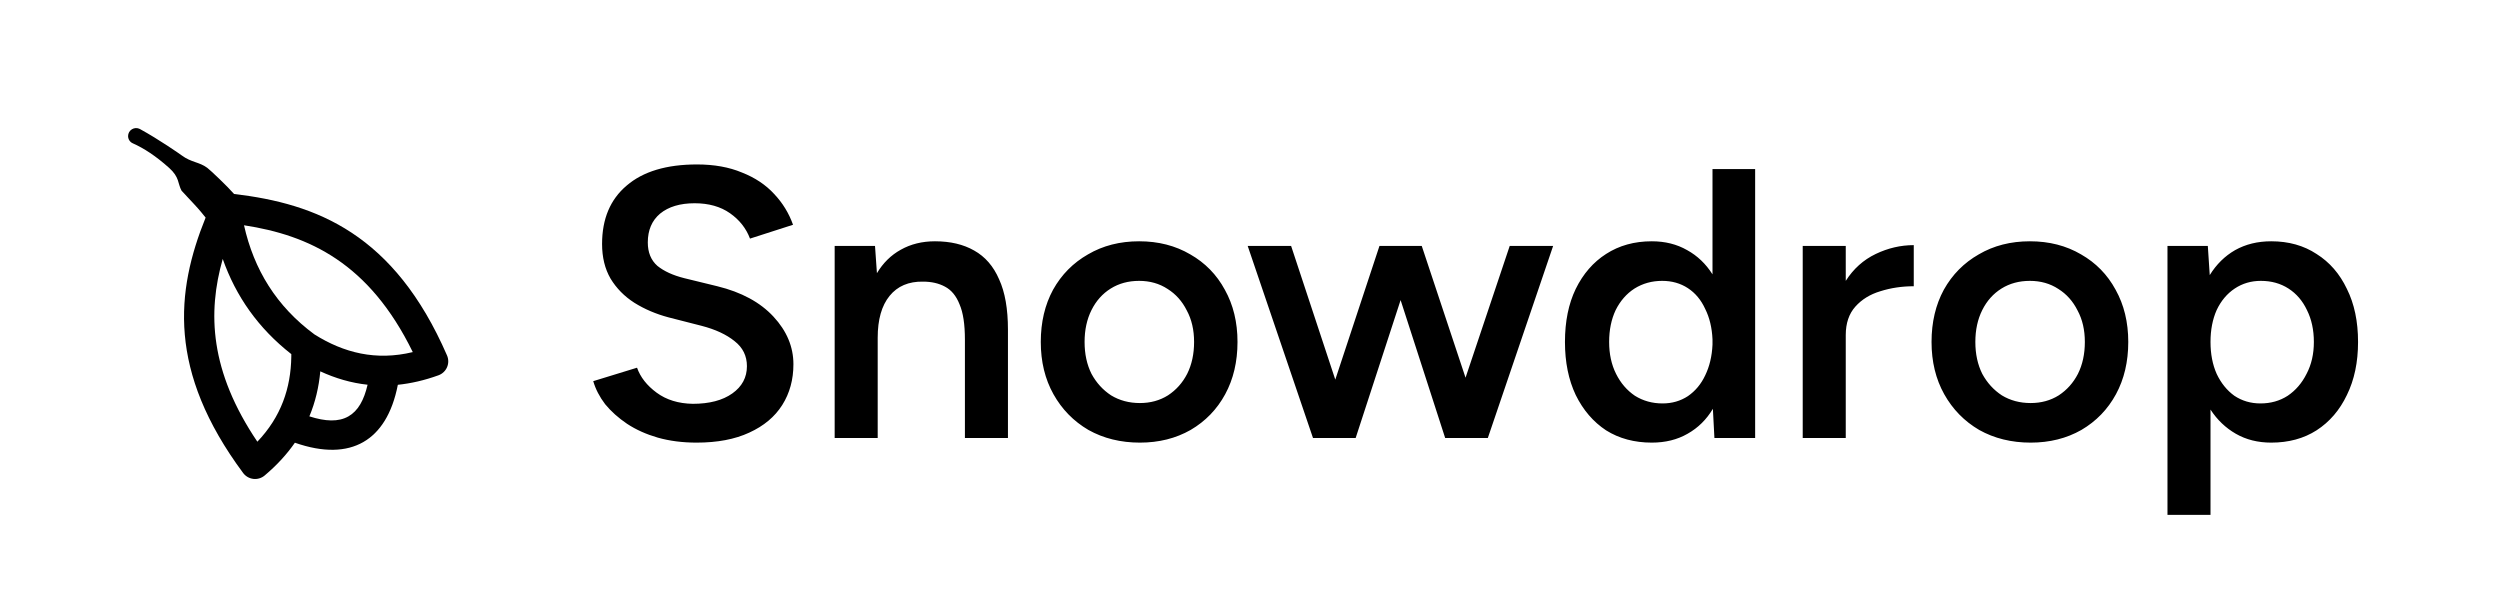
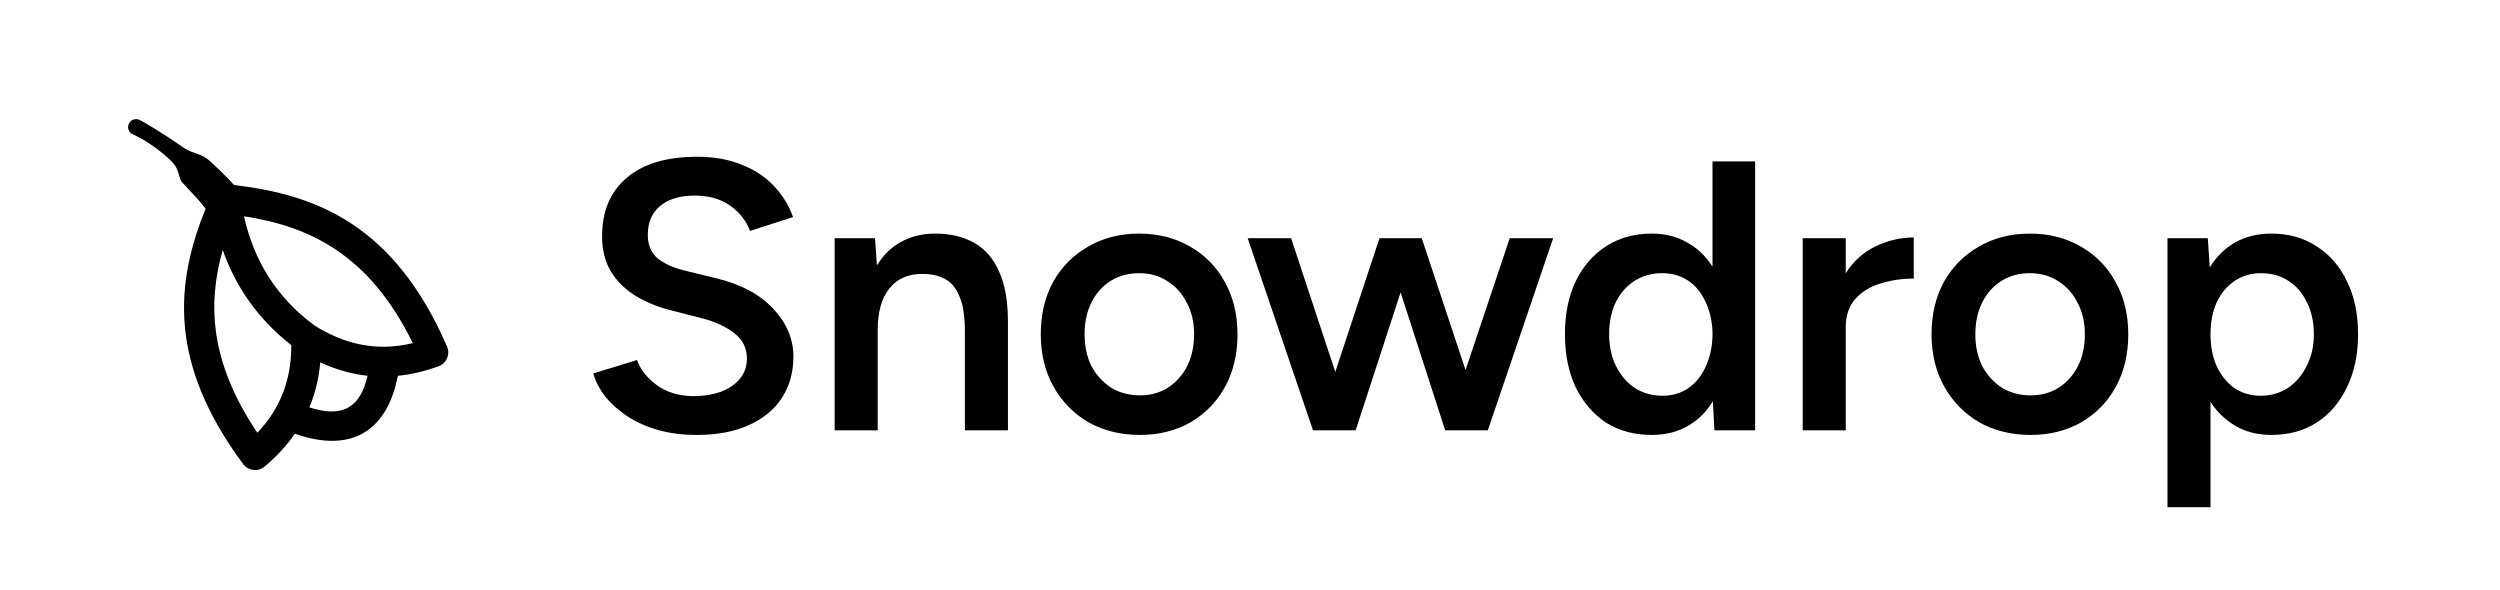
- <svg xmlns="http://www.w3.org/2000/svg" width="976" height="237" viewBox="0 0 976 237" fill="none">
-   <path fill-rule="evenodd" clip-rule="evenodd" d="M80.273 84.949C79.303 83.733 77.965 82.039 75.704 79.619C72.071 75.729 70.933 74.54 70.892 74.467C69.287 71.537 70.183 69.271 65.987 65.511C60.851 60.91 56.15 57.86 51.881 55.968C50.746 55.488 50.008 54.376 50.008 53.143L50 53.141C49.999 52.044 50.572 51.027 51.511 50.457C52.449 49.887 53.617 49.847 54.592 50.353C62.204 54.524 70.281 60.183 70.892 60.638C74.706 63.474 77.759 63.174 80.9 65.511C82.154 66.443 88.692 72.654 91.383 75.73C123.71 79.535 153.895 91.351 174.519 138.761C175.158 140.228 175.16 141.893 174.526 143.362C173.891 144.831 172.677 145.972 171.171 146.516C165.686 148.495 160.409 149.703 155.316 150.223C153.111 161.552 148.342 168.857 141.82 172.588C135.194 176.378 126.271 176.744 115.127 172.835C112.015 177.323 108.113 181.599 103.317 185.636C102.092 186.667 100.496 187.147 98.904 186.961C97.314 186.775 95.871 185.94 94.918 184.655C65.385 144.827 68.62 113.759 80.273 84.949ZM113.73 138.249C100.833 128.152 92.082 115.664 86.956 101.087C80.984 122.068 81.879 144.885 100.471 172.441C109.759 162.707 113.528 151.495 113.722 139.328C113.722 139.324 113.722 139.32 113.722 139.316C113.728 138.961 113.73 138.605 113.73 138.249ZM120.778 162.545C127.054 164.563 132.134 164.779 136.053 162.537C139.797 160.395 142.113 156.209 143.502 150.199C137.068 149.502 130.933 147.692 125.043 144.972C124.49 151.062 123.124 156.935 120.778 162.545ZM95.264 87.945C99.115 105.203 107.914 119.608 122.765 130.557C134.24 137.772 146.807 140.927 161.15 137.457C144.108 102.61 120.611 91.84 95.264 87.945Z" fill="black" />
-   <path d="M271.95 172.8C266.45 172.8 261.4 172.15 256.8 170.85C252.3 169.55 248.3 167.75 244.8 165.45C241.4 163.15 238.55 160.6 236.25 157.8C234.05 154.9 232.5 151.9 231.6 148.8L248.7 143.55C250 147.25 252.55 150.5 256.35 153.3C260.15 156.1 264.85 157.55 270.45 157.65C276.95 157.65 282.1 156.3 285.9 153.6C289.7 150.9 291.6 147.35 291.6 142.95C291.6 138.95 290 135.7 286.8 133.2C283.6 130.6 279.3 128.6 273.9 127.2L261 123.9C256.1 122.6 251.65 120.7 247.65 118.2C243.75 115.7 240.65 112.55 238.35 108.75C236.15 104.95 235.05 100.45 235.05 95.25C235.05 85.45 238.25 77.85 244.65 72.45C251.05 66.95 260.2 64.2 272.1 64.2C278.8 64.2 284.65 65.25 289.65 67.35C294.75 69.35 298.95 72.15 302.25 75.75C305.55 79.25 308 83.25 309.6 87.75L292.8 93.15C291.3 89.15 288.7 85.85 285 83.25C281.3 80.65 276.7 79.35 271.2 79.35C265.5 79.35 261 80.7 257.7 83.4C254.5 86.1 252.9 89.85 252.9 94.65C252.9 98.55 254.15 101.6 256.65 103.8C259.25 105.9 262.75 107.5 267.15 108.6L280.05 111.75C289.45 114.05 296.75 118 301.95 123.6C307.15 129.2 309.75 135.4 309.75 142.2C309.75 148.2 308.3 153.5 305.4 158.1C302.5 162.7 298.2 166.3 292.5 168.9C286.9 171.5 280.05 172.8 271.95 172.8ZM325.853 171V96H341.603L342.353 106.65C344.753 102.65 347.853 99.6 351.653 97.5C355.553 95.3 360.003 94.2 365.003 94.2C371.003 94.2 376.103 95.4 380.303 97.8C384.603 100.2 387.853 103.95 390.053 109.05C392.353 114.05 393.503 120.6 393.503 128.7V171H376.703V132.6C376.703 126.6 376.003 122 374.603 118.8C373.303 115.5 371.403 113.2 368.903 111.9C366.503 110.6 363.653 109.95 360.353 109.95C354.753 109.85 350.403 111.7 347.303 115.5C344.203 119.3 342.653 124.75 342.653 131.85V171H325.853ZM445.021 172.8C437.521 172.8 430.821 171.15 424.921 167.85C419.121 164.45 414.571 159.8 411.271 153.9C407.971 148 406.321 141.2 406.321 133.5C406.321 125.8 407.921 119 411.121 113.1C414.421 107.2 418.971 102.6 424.771 99.3C430.571 95.9 437.221 94.2 444.721 94.2C452.221 94.2 458.871 95.9 464.671 99.3C470.471 102.6 474.971 107.2 478.171 113.1C481.471 119 483.121 125.8 483.121 133.5C483.121 141.2 481.521 148 478.321 153.9C475.121 159.8 470.621 164.45 464.821 167.85C459.021 171.15 452.421 172.8 445.021 172.8ZM445.021 157.35C449.121 157.35 452.771 156.35 455.971 154.35C459.171 152.25 461.671 149.45 463.471 145.95C465.271 142.35 466.171 138.2 466.171 133.5C466.171 128.8 465.221 124.7 463.321 121.2C461.521 117.6 459.021 114.8 455.821 112.8C452.621 110.7 448.921 109.65 444.721 109.65C440.521 109.65 436.821 110.65 433.621 112.65C430.421 114.65 427.921 117.45 426.121 121.05C424.321 124.65 423.421 128.8 423.421 133.5C423.421 138.2 424.321 142.35 426.121 145.95C428.021 149.45 430.571 152.25 433.771 154.35C437.071 156.35 440.821 157.35 445.021 157.35ZM512.596 171L487.096 96H504.046L521.296 148.2L538.546 96H555.046L572.146 147.45L589.396 96H606.346L580.846 171H564.196L546.796 117.15L529.246 171H512.596ZM644.859 172.8C638.059 172.8 632.109 171.2 627.009 168C622.009 164.7 618.059 160.1 615.159 154.2C612.359 148.3 610.959 141.4 610.959 133.5C610.959 125.5 612.359 118.6 615.159 112.8C618.059 106.9 622.009 102.35 627.009 99.15C632.109 95.85 638.059 94.2 644.859 94.2C650.059 94.2 654.659 95.35 658.659 97.65C662.659 99.85 665.959 103 668.559 107.1V66H685.209V171H669.309L668.709 159.6C666.209 163.8 662.909 167.05 658.809 169.35C654.809 171.65 650.159 172.8 644.859 172.8ZM649.059 157.5C652.759 157.5 656.059 156.55 658.959 154.65C661.859 152.65 664.109 149.95 665.709 146.55C667.409 143.05 668.359 139.05 668.559 134.55V132.45C668.359 127.95 667.409 124 665.709 120.6C664.109 117.1 661.859 114.4 658.959 112.5C656.059 110.6 652.709 109.65 648.909 109.65C644.909 109.65 641.309 110.65 638.109 112.65C635.009 114.65 632.559 117.45 630.759 121.05C629.059 124.65 628.209 128.8 628.209 133.5C628.209 138.2 629.109 142.35 630.909 145.95C632.709 149.55 635.159 152.4 638.259 154.5C641.459 156.5 645.059 157.5 649.059 157.5ZM703.782 171V96H720.582V109.65C723.582 104.95 727.482 101.45 732.282 99.15C737.082 96.85 742.032 95.7 747.132 95.7V111.75C742.532 111.75 738.182 112.4 734.082 113.7C730.082 114.9 726.832 116.9 724.332 119.7C721.832 122.5 720.582 126.2 720.582 130.8V171H703.782ZM792.775 172.8C785.275 172.8 778.575 171.15 772.675 167.85C766.875 164.45 762.325 159.8 759.025 153.9C755.725 148 754.075 141.2 754.075 133.5C754.075 125.8 755.675 119 758.875 113.1C762.175 107.2 766.725 102.6 772.525 99.3C778.325 95.9 784.975 94.2 792.475 94.2C799.975 94.2 806.625 95.9 812.425 99.3C818.225 102.6 822.725 107.2 825.925 113.1C829.225 119 830.875 125.8 830.875 133.5C830.875 141.2 829.275 148 826.075 153.9C822.875 159.8 818.375 164.45 812.575 167.85C806.775 171.15 800.175 172.8 792.775 172.8ZM792.775 157.35C796.875 157.35 800.525 156.35 803.725 154.35C806.925 152.25 809.425 149.45 811.225 145.95C813.025 142.35 813.925 138.2 813.925 133.5C813.925 128.8 812.975 124.7 811.075 121.2C809.275 117.6 806.775 114.8 803.575 112.8C800.375 110.7 796.675 109.65 792.475 109.65C788.275 109.65 784.575 110.65 781.375 112.65C778.175 114.65 775.675 117.45 773.875 121.05C772.075 124.65 771.175 128.8 771.175 133.5C771.175 138.2 772.075 142.35 773.875 145.95C775.775 149.45 778.325 152.25 781.525 154.35C784.825 156.35 788.575 157.35 792.775 157.35ZM846.183 201V96H861.933L862.683 107.4C865.283 103.2 868.583 99.95 872.583 97.65C876.683 95.35 881.383 94.2 886.683 94.2C893.483 94.2 899.383 95.85 904.383 99.15C909.483 102.35 913.433 106.9 916.233 112.8C919.133 118.6 920.583 125.5 920.583 133.5C920.583 141.4 919.133 148.3 916.233 154.2C913.433 160.1 909.483 164.7 904.383 168C899.383 171.2 893.483 172.8 886.683 172.8C881.483 172.8 876.883 171.65 872.883 169.35C868.883 167.05 865.583 163.9 862.983 159.9V201H846.183ZM882.483 157.5C886.483 157.5 890.033 156.5 893.133 154.5C896.233 152.4 898.683 149.55 900.483 145.95C902.383 142.35 903.333 138.2 903.333 133.5C903.333 128.8 902.433 124.65 900.633 121.05C898.933 117.45 896.533 114.65 893.433 112.65C890.333 110.65 886.733 109.65 882.633 109.65C878.833 109.65 875.433 110.65 872.433 112.65C869.433 114.65 867.083 117.45 865.383 121.05C863.783 124.65 862.983 128.8 862.983 133.5C862.983 138.2 863.783 142.35 865.383 145.95C867.083 149.55 869.383 152.4 872.283 154.5C875.283 156.5 878.683 157.5 882.483 157.5Z" fill="black" />
+ <svg xmlns="http://www.w3.org/2000/svg" width="976" height="230" viewBox="0 0 976 230" fill="none">
+   <path fill-rule="evenodd" clip-rule="evenodd" d="M80.273 81.449C79.303 80.233 77.965 78.539 75.704 76.119C72.071 72.229 70.933 71.04 70.892 70.967C69.287 68.037 70.183 65.771 65.987 62.011C60.851 57.41 56.15 54.36 51.881 52.468C50.746 51.988 50.008 50.876 50.008 49.643L50 49.641C49.999 48.544 50.572 47.527 51.511 46.957C52.449 46.387 53.617 46.347 54.592 46.853C62.204 51.024 70.281 56.683 70.892 57.138C74.706 59.974 77.759 59.674 80.9 62.011C82.154 62.943 88.692 69.154 91.383 72.23C123.71 76.035 153.895 87.851 174.519 135.261C175.158 136.728 175.16 138.393 174.526 139.862C173.891 141.331 172.677 142.472 171.171 143.016C165.686 144.995 160.409 146.203 155.316 146.723C153.111 158.052 148.342 165.357 141.82 169.088C135.194 172.878 126.271 173.244 115.127 169.335C112.015 173.823 108.113 178.099 103.317 182.136C102.092 183.167 100.496 183.647 98.904 183.461C97.314 183.275 95.871 182.44 94.918 181.155C65.385 141.327 68.62 110.259 80.273 81.449ZM113.73 134.749C100.833 124.652 92.082 112.164 86.956 97.587C80.984 118.568 81.879 141.385 100.471 168.941C109.759 159.207 113.528 147.995 113.722 135.828C113.722 135.824 113.722 135.82 113.722 135.816C113.728 135.461 113.73 135.105 113.73 134.749ZM120.778 159.045C127.054 161.063 132.134 161.279 136.053 159.037C139.797 156.895 142.113 152.709 143.502 146.699C137.069 146.002 130.933 144.192 125.043 141.472C124.49 147.562 123.124 153.435 120.778 159.045ZM95.264 84.445C99.115 101.703 107.914 116.108 122.765 127.057C134.24 134.272 146.807 137.427 161.15 133.957C144.108 99.11 120.611 88.34 95.264 84.445Z" fill="black" />
+   <path d="M271.95 169.8C266.45 169.8 261.4 169.15 256.8 167.85C252.3 166.55 248.3 164.75 244.8 162.45C241.4 160.15 238.55 157.6 236.25 154.8C234.05 151.9 232.5 148.9 231.6 145.8L248.7 140.55C250 144.25 252.55 147.5 256.35 150.3C260.15 153.1 264.85 154.55 270.45 154.65C276.95 154.65 282.1 153.3 285.9 150.6C289.7 147.9 291.6 144.35 291.6 139.95C291.6 135.95 290 132.7 286.8 130.2C283.6 127.6 279.3 125.6 273.9 124.2L261 120.9C256.1 119.6 251.65 117.7 247.65 115.2C243.75 112.7 240.65 109.55 238.35 105.75C236.15 101.95 235.05 97.45 235.05 92.25C235.05 82.45 238.25 74.85 244.65 69.45C251.05 63.95 260.2 61.2 272.1 61.2C278.8 61.2 284.65 62.25 289.65 64.35C294.75 66.35 298.95 69.15 302.25 72.75C305.55 76.25 308 80.25 309.6 84.75L292.8 90.15C291.3 86.15 288.7 82.85 285 80.25C281.3 77.65 276.7 76.35 271.2 76.35C265.5 76.35 261 77.7 257.7 80.4C254.5 83.1 252.9 86.85 252.9 91.65C252.9 95.55 254.15 98.6 256.65 100.8C259.25 102.9 262.75 104.5 267.15 105.6L280.05 108.75C289.45 111.05 296.75 115 301.95 120.6C307.15 126.2 309.75 132.4 309.75 139.2C309.75 145.2 308.3 150.5 305.4 155.1C302.5 159.7 298.2 163.3 292.5 165.9C286.9 168.5 280.05 169.8 271.95 169.8ZM325.853 168V93H341.603L342.353 103.65C344.753 99.65 347.853 96.6 351.653 94.5C355.553 92.3 360.003 91.2 365.003 91.2C371.003 91.2 376.103 92.4 380.303 94.8C384.603 97.2 387.853 100.95 390.053 106.05C392.353 111.05 393.503 117.6 393.503 125.7V168H376.703V129.6C376.703 123.6 376.003 119 374.603 115.8C373.303 112.5 371.403 110.2 368.903 108.9C366.503 107.6 363.653 106.95 360.353 106.95C354.753 106.85 350.403 108.7 347.303 112.5C344.203 116.3 342.653 121.75 342.653 128.85V168H325.853ZM445.021 169.8C437.521 169.8 430.821 168.15 424.921 164.85C419.121 161.45 414.571 156.8 411.271 150.9C407.971 145 406.321 138.2 406.321 130.5C406.321 122.8 407.921 116 411.121 110.1C414.421 104.2 418.971 99.6 424.771 96.3C430.571 92.9 437.221 91.2 444.721 91.2C452.221 91.2 458.871 92.9 464.671 96.3C470.471 99.6 474.971 104.2 478.171 110.1C481.471 116 483.121 122.8 483.121 130.5C483.121 138.2 481.521 145 478.321 150.9C475.121 156.8 470.621 161.45 464.821 164.85C459.021 168.15 452.421 169.8 445.021 169.8ZM445.021 154.35C449.121 154.35 452.771 153.35 455.971 151.35C459.171 149.25 461.671 146.45 463.471 142.95C465.271 139.35 466.171 135.2 466.171 130.5C466.171 125.8 465.221 121.7 463.321 118.2C461.521 114.6 459.021 111.8 455.821 109.8C452.621 107.7 448.921 106.65 444.721 106.65C440.521 106.65 436.821 107.65 433.621 109.65C430.421 111.65 427.921 114.45 426.121 118.05C424.321 121.65 423.421 125.8 423.421 130.5C423.421 135.2 424.321 139.35 426.121 142.95C428.021 146.45 430.571 149.25 433.771 151.35C437.071 153.35 440.821 154.35 445.021 154.35ZM512.596 168L487.096 93H504.046L521.296 145.2L538.546 93H555.046L572.146 144.45L589.396 93H606.346L580.846 168H564.196L546.796 114.15L529.246 168H512.596ZM644.859 169.8C638.059 169.8 632.109 168.2 627.009 165C622.009 161.7 618.059 157.1 615.159 151.2C612.359 145.3 610.959 138.4 610.959 130.5C610.959 122.5 612.359 115.6 615.159 109.8C618.059 103.9 622.009 99.35 627.009 96.15C632.109 92.85 638.059 91.2 644.859 91.2C650.059 91.2 654.659 92.35 658.659 94.65C662.659 96.85 665.959 100 668.559 104.1V63H685.209V168H669.309L668.709 156.6C666.209 160.8 662.909 164.05 658.809 166.35C654.809 168.65 650.159 169.8 644.859 169.8ZM649.059 154.5C652.759 154.5 656.059 153.55 658.959 151.65C661.859 149.65 664.109 146.95 665.709 143.55C667.409 140.05 668.359 136.05 668.559 131.55V129.45C668.359 124.95 667.409 121 665.709 117.6C664.109 114.1 661.859 111.4 658.959 109.5C656.059 107.6 652.709 106.65 648.909 106.65C644.909 106.65 641.309 107.65 638.109 109.65C635.009 111.65 632.559 114.45 630.759 118.05C629.059 121.65 628.209 125.8 628.209 130.5C628.209 135.2 629.109 139.35 630.909 142.95C632.709 146.55 635.159 149.4 638.259 151.5C641.459 153.5 645.059 154.5 649.059 154.5ZM703.782 168V93H720.582V106.65C723.582 101.95 727.482 98.45 732.282 96.15C737.082 93.85 742.032 92.7 747.132 92.7V108.75C742.532 108.75 738.182 109.4 734.082 110.7C730.082 111.9 726.832 113.9 724.332 116.7C721.832 119.5 720.582 123.2 720.582 127.8V168H703.782ZM792.775 169.8C785.275 169.8 778.575 168.15 772.675 164.85C766.875 161.45 762.325 156.8 759.025 150.9C755.725 145 754.075 138.2 754.075 130.5C754.075 122.8 755.675 116 758.875 110.1C762.175 104.2 766.725 99.6 772.525 96.3C778.325 92.9 784.975 91.2 792.475 91.2C799.975 91.2 806.625 92.9 812.425 96.3C818.225 99.6 822.725 104.2 825.925 110.1C829.225 116 830.875 122.8 830.875 130.5C830.875 138.2 829.275 145 826.075 150.9C822.875 156.8 818.375 161.45 812.575 164.85C806.775 168.15 800.175 169.8 792.775 169.8ZM792.775 154.35C796.875 154.35 800.525 153.35 803.725 151.35C806.925 149.25 809.425 146.45 811.225 142.95C813.025 139.35 813.925 135.2 813.925 130.5C813.925 125.8 812.975 121.7 811.075 118.2C809.275 114.6 806.775 111.8 803.575 109.8C800.375 107.7 796.675 106.65 792.475 106.65C788.275 106.65 784.575 107.65 781.375 109.65C778.175 111.65 775.675 114.45 773.875 118.05C772.075 121.65 771.175 125.8 771.175 130.5C771.175 135.2 772.075 139.35 773.875 142.95C775.775 146.45 778.325 149.25 781.525 151.35C784.825 153.35 788.575 154.35 792.775 154.35ZM846.183 198V93H861.933L862.683 104.4C865.283 100.2 868.583 96.95 872.583 94.65C876.683 92.35 881.383 91.2 886.683 91.2C893.483 91.2 899.383 92.85 904.383 96.15C909.483 99.35 913.433 103.9 916.233 109.8C919.133 115.6 920.583 122.5 920.583 130.5C920.583 138.4 919.133 145.3 916.233 151.2C913.433 157.1 909.483 161.7 904.383 165C899.383 168.2 893.483 169.8 886.683 169.8C881.483 169.8 876.883 168.65 872.883 166.35C868.883 164.05 865.583 160.9 862.983 156.9V198H846.183ZM882.483 154.5C886.483 154.5 890.033 153.5 893.133 151.5C896.233 149.4 898.683 146.55 900.483 142.95C902.383 139.35 903.333 135.2 903.333 130.5C903.333 125.8 902.433 121.65 900.633 118.05C898.933 114.45 896.533 111.65 893.433 109.65C890.333 107.65 886.733 106.65 882.633 106.65C878.833 106.65 875.433 107.65 872.433 109.65C869.433 111.65 867.083 114.45 865.383 118.05C863.783 121.65 862.983 125.8 862.983 130.5C862.983 135.2 863.783 139.35 865.383 142.95C867.083 146.55 869.383 149.4 872.283 151.5C875.283 153.5 878.683 154.5 882.483 154.5Z" fill="black" />
</svg>
